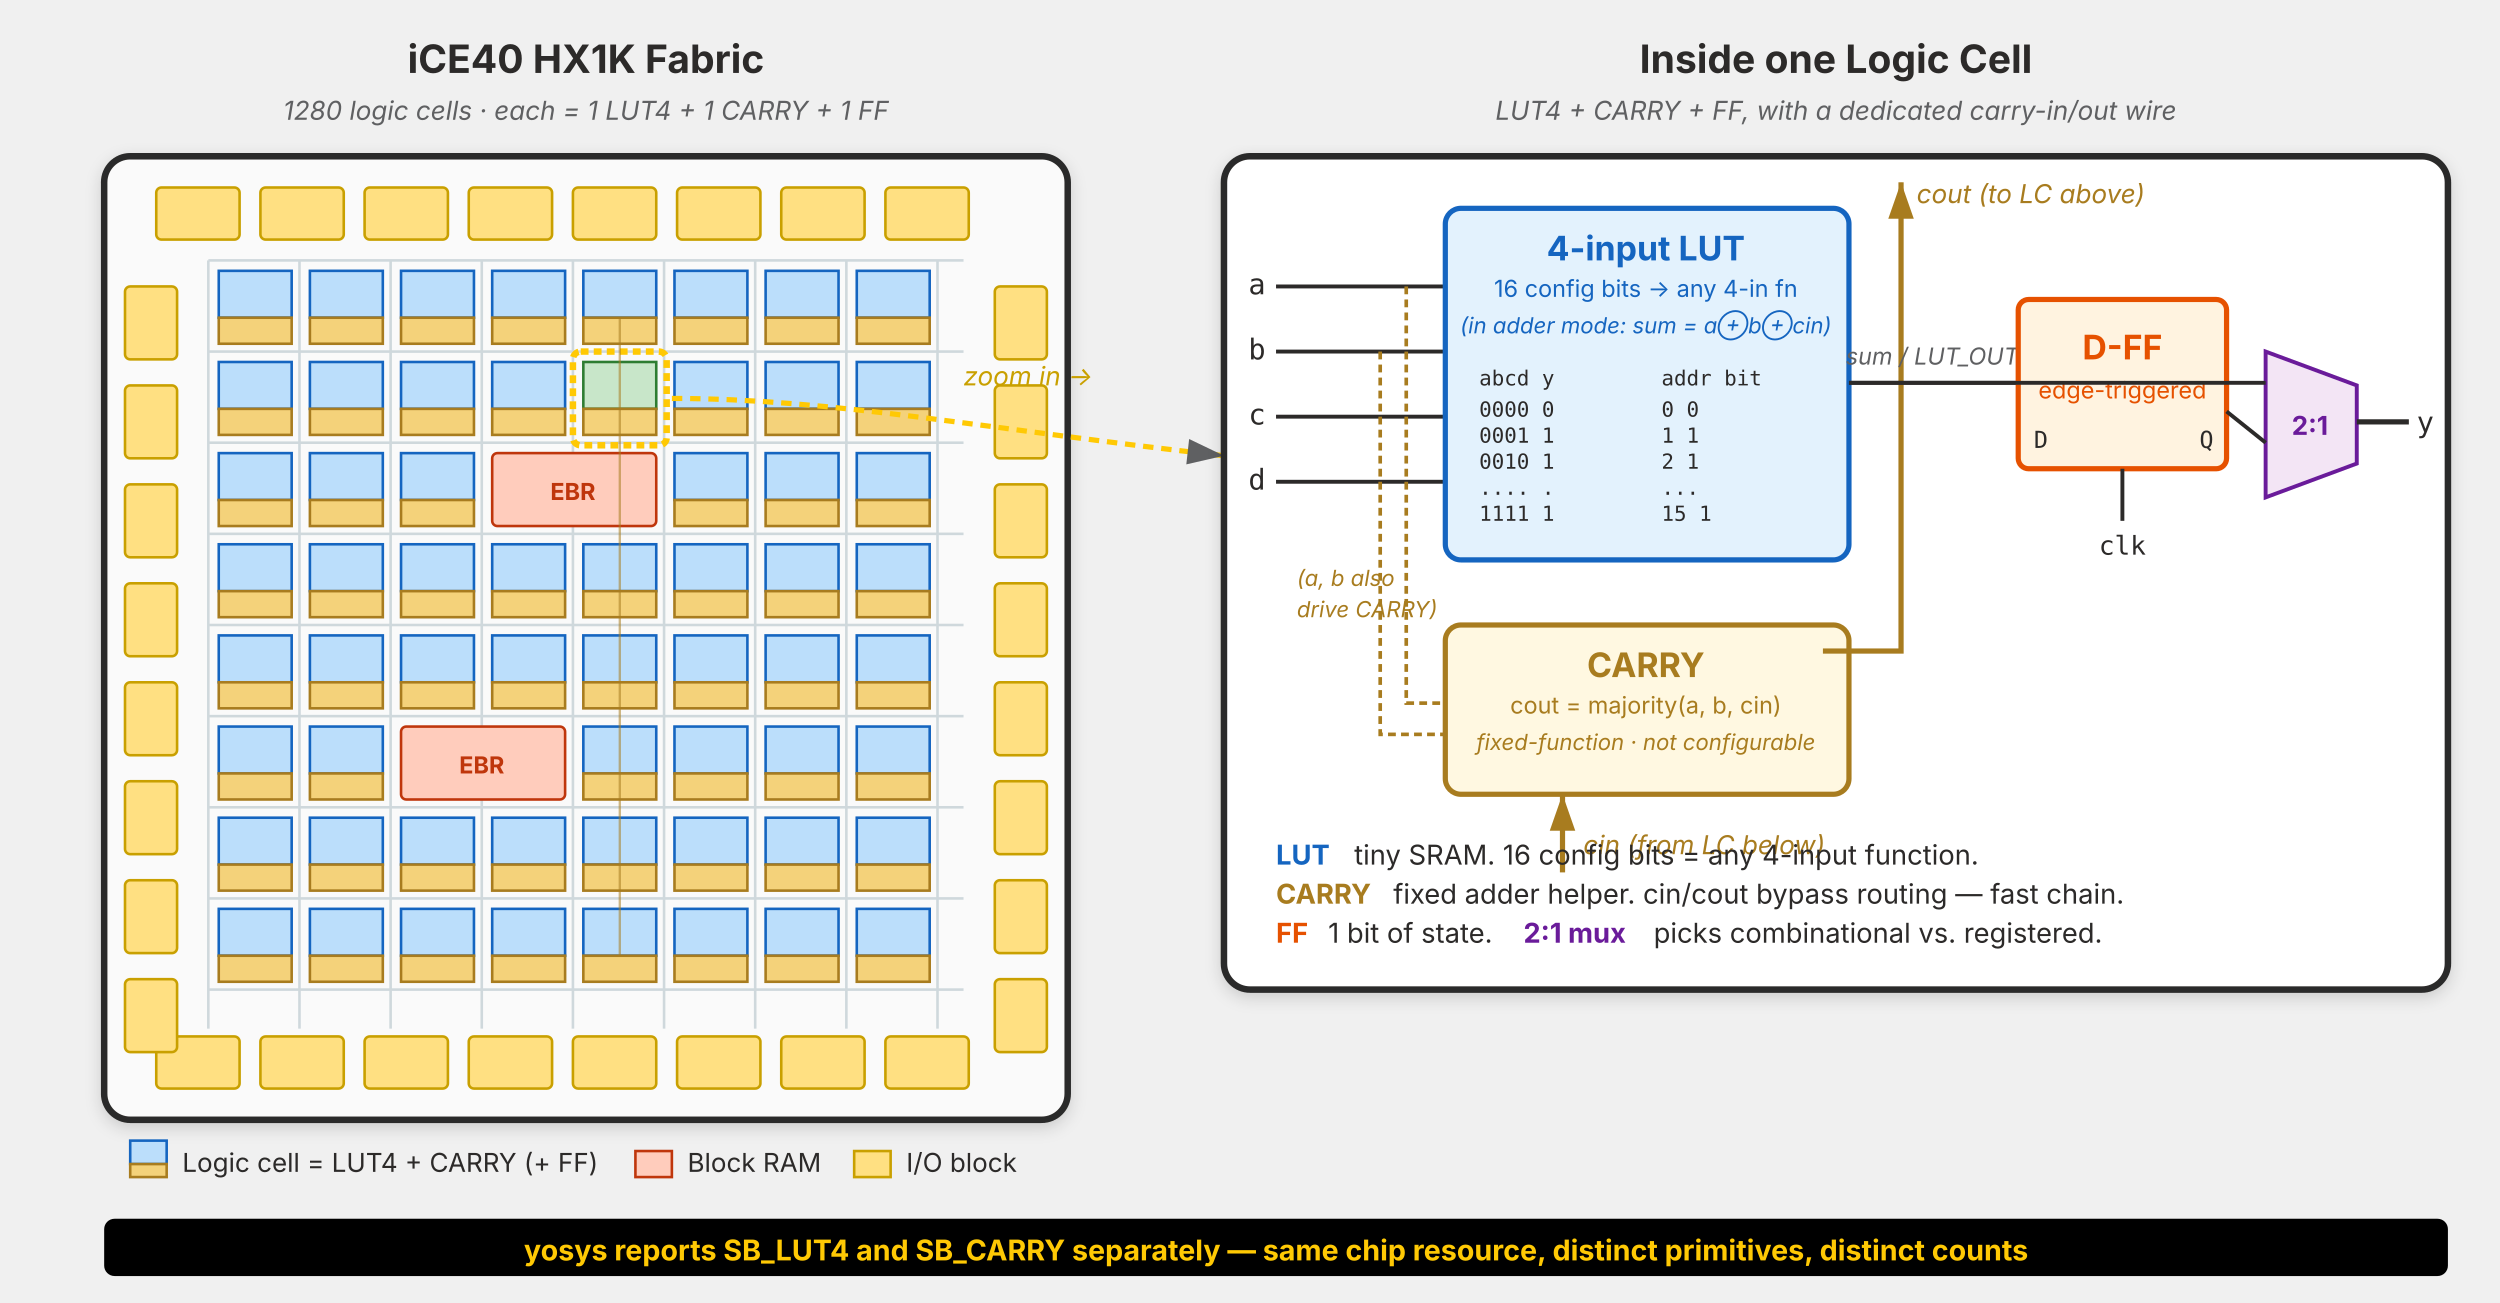
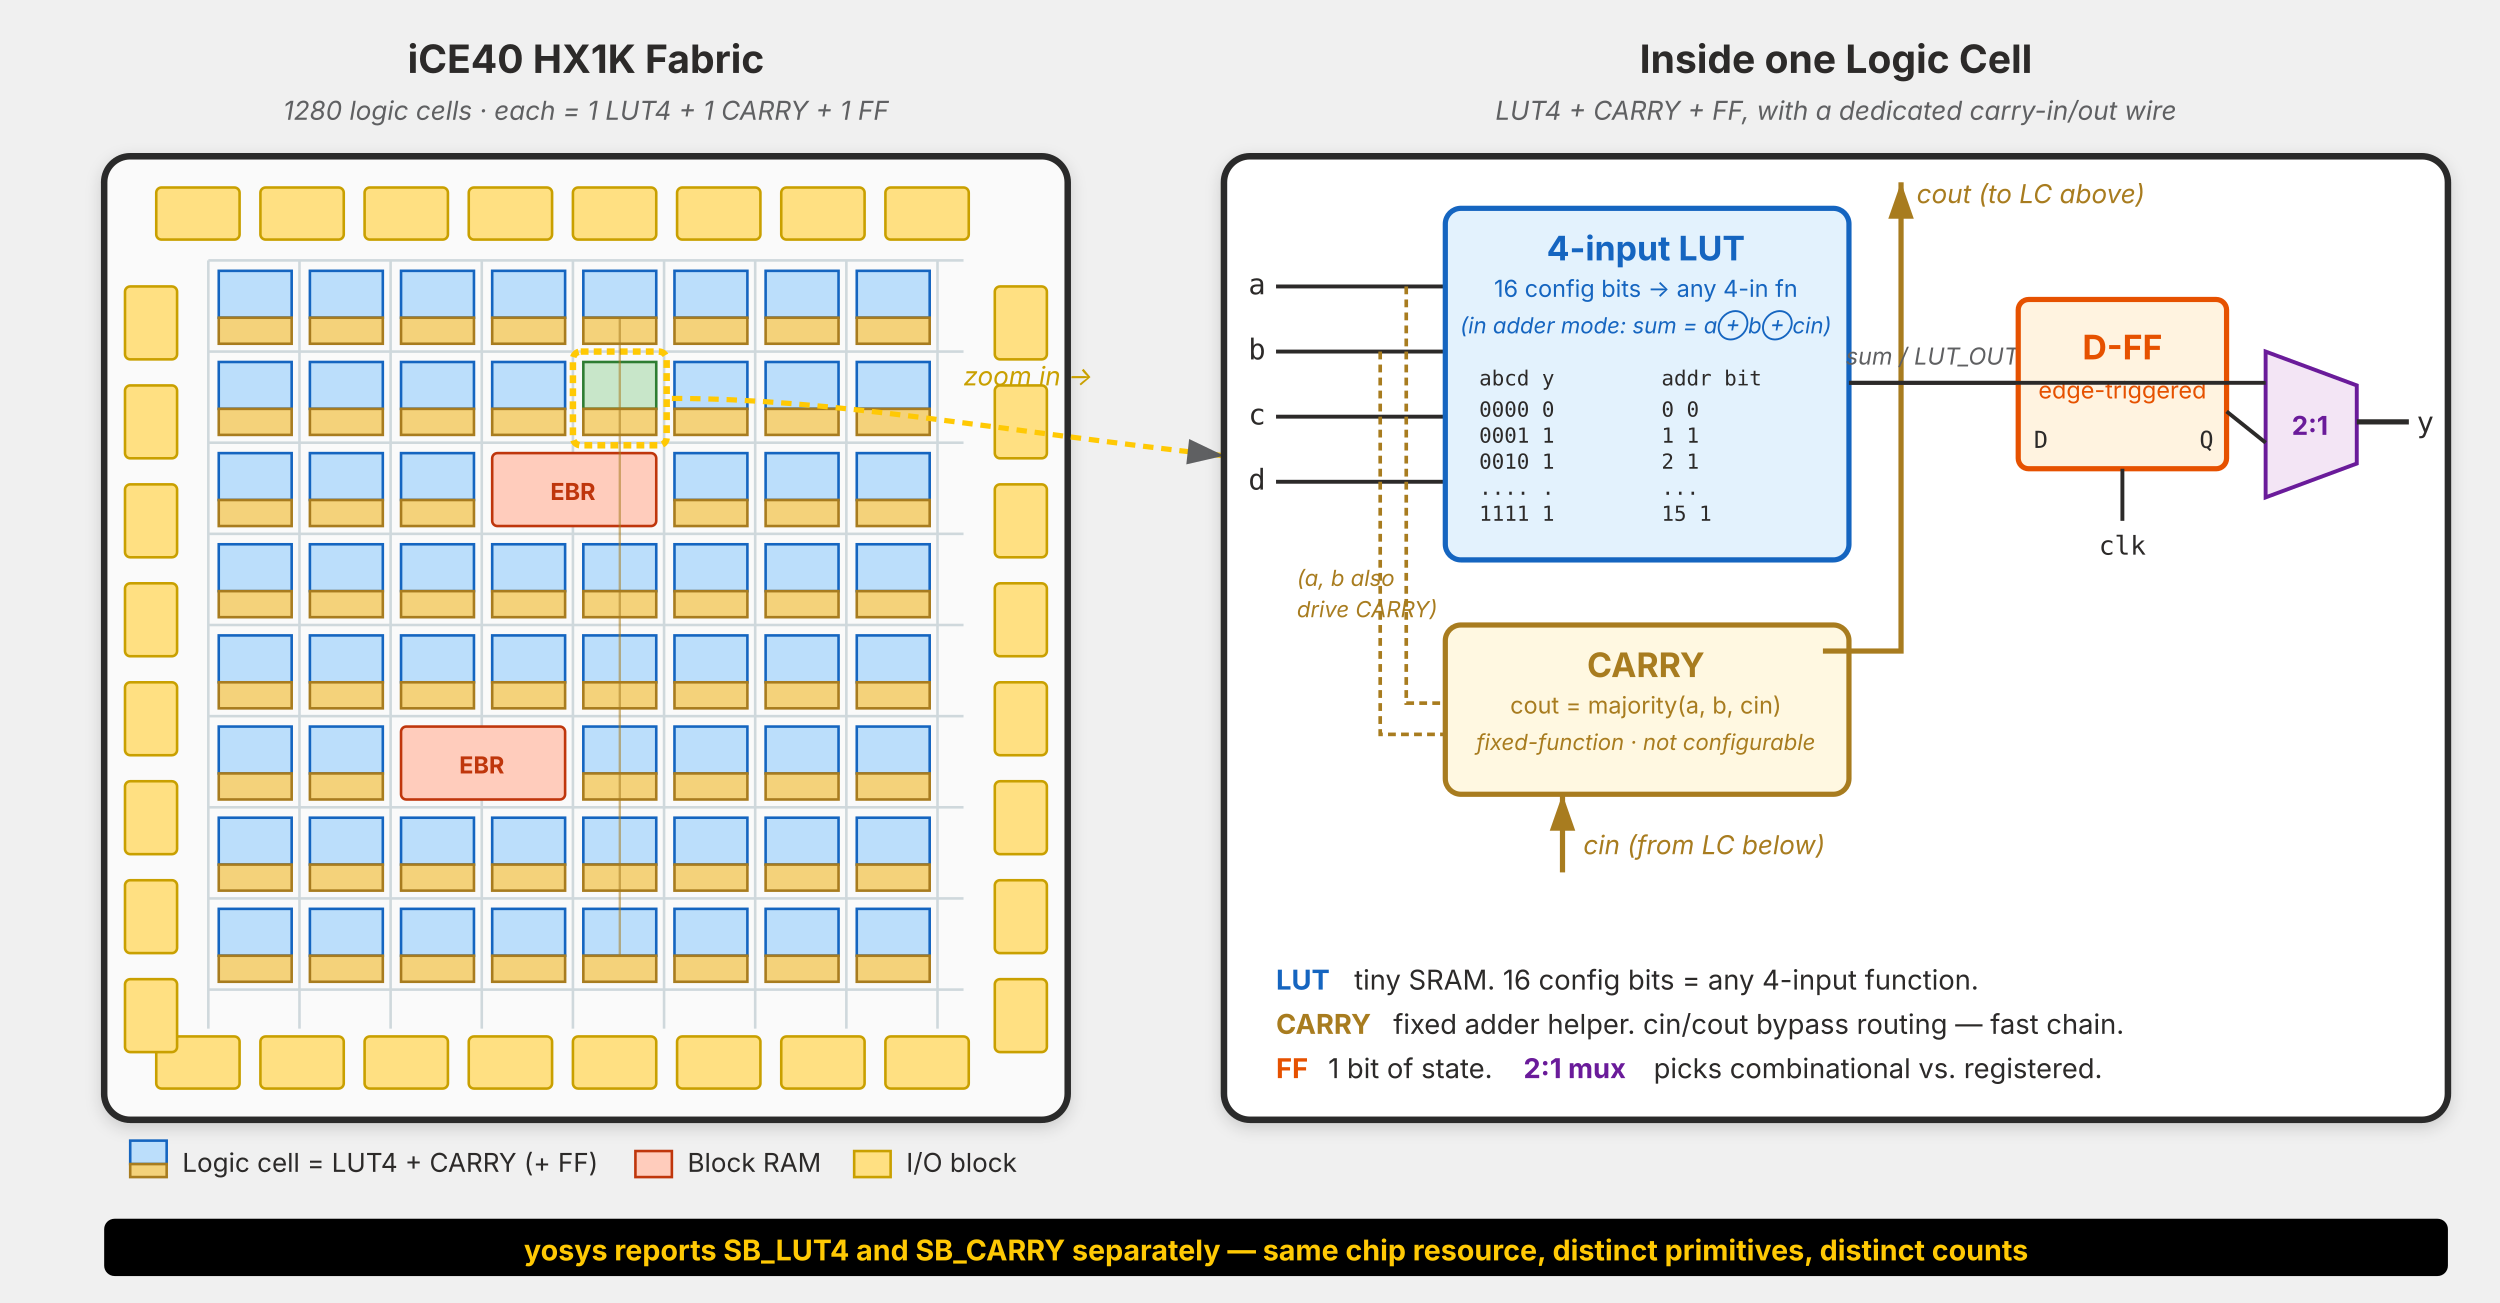
<svg xmlns="http://www.w3.org/2000/svg" viewBox="0 0 960 500" font-family="Inter, Segoe UI, Helvetica Neue, sans-serif">
  <defs>
    <filter id="lc-sh" x="-2%" y="-2%" width="104%" height="108%">
      <feDropShadow dx="0" dy="2" stdDeviation="3" flood-opacity="0.15" />
    </filter>
    <marker id="lc-arw" viewBox="0 0 10 7" refX="10" refY="3.5" markerWidth="7" markerHeight="5" orient="auto-start-reverse">
      <path d="M 0 0 L 10 3.5 L 0 7 z" fill="#5F6062" />
    </marker>
    <marker id="lc-carry" viewBox="0 0 10 7" refX="10" refY="3.5" markerWidth="7" markerHeight="5" orient="auto-start-reverse">
      <path d="M 0 0 L 10 3.5 L 0 7 z" fill="#A87C1F" />
    </marker>
  </defs>
  <text x="225" y="28" text-anchor="middle" font-size="15" font-weight="700" fill="#2C2A29">iCE40 HX1K Fabric</text>
  <text x="225" y="46" text-anchor="middle" font-size="10" fill="#5F6062" font-style="italic">1280 logic cells · each = 1 LUT4 + 1 CARRY + 1 FF</text>
  <rect x="40" y="60" width="370" height="370" rx="10" fill="#FAFAFA" stroke="#2C2A29" stroke-width="2.5" filter="url(#lc-sh)" />
  <g fill="#FFE082" stroke="#C9A000" stroke-width="1">
    <rect x="60" y="72" width="32" height="20" rx="2" />
    <rect x="100" y="72" width="32" height="20" rx="2" />
    <rect x="140" y="72" width="32" height="20" rx="2" />
    <rect x="180" y="72" width="32" height="20" rx="2" />
    <rect x="220" y="72" width="32" height="20" rx="2" />
    <rect x="260" y="72" width="32" height="20" rx="2" />
    <rect x="300" y="72" width="32" height="20" rx="2" />
    <rect x="340" y="72" width="32" height="20" rx="2" />
  </g>
  <g fill="#FFE082" stroke="#C9A000" stroke-width="1">
    <rect x="60" y="398" width="32" height="20" rx="2" />
    <rect x="100" y="398" width="32" height="20" rx="2" />
    <rect x="140" y="398" width="32" height="20" rx="2" />
    <rect x="180" y="398" width="32" height="20" rx="2" />
    <rect x="220" y="398" width="32" height="20" rx="2" />
    <rect x="260" y="398" width="32" height="20" rx="2" />
    <rect x="300" y="398" width="32" height="20" rx="2" />
    <rect x="340" y="398" width="32" height="20" rx="2" />
  </g>
  <g fill="#FFE082" stroke="#C9A000" stroke-width="1">
    <rect x="48" y="110" width="20" height="28" rx="2" />
    <rect x="48" y="148" width="20" height="28" rx="2" />
    <rect x="48" y="186" width="20" height="28" rx="2" />
    <rect x="48" y="224" width="20" height="28" rx="2" />
    <rect x="48" y="262" width="20" height="28" rx="2" />
    <rect x="48" y="300" width="20" height="28" rx="2" />
    <rect x="48" y="338" width="20" height="28" rx="2" />
    <rect x="48" y="376" width="20" height="28" rx="2" />
  </g>
  <g fill="#FFE082" stroke="#C9A000" stroke-width="1">
    <rect x="382" y="110" width="20" height="28" rx="2" />
    <rect x="382" y="148" width="20" height="28" rx="2" />
    <rect x="382" y="186" width="20" height="28" rx="2" />
    <rect x="382" y="224" width="20" height="28" rx="2" />
    <rect x="382" y="262" width="20" height="28" rx="2" />
    <rect x="382" y="300" width="20" height="28" rx="2" />
    <rect x="382" y="338" width="20" height="28" rx="2" />
    <rect x="382" y="376" width="20" height="28" rx="2" />
  </g>
  <g stroke="#CFD8DC" stroke-width="1">
    <line x1="80" y1="100" x2="370" y2="100" />
    <line x1="80" y1="135" x2="370" y2="135" />
    <line x1="80" y1="170" x2="370" y2="170" />
    <line x1="80" y1="205" x2="370" y2="205" />
    <line x1="80" y1="240" x2="370" y2="240" />
    <line x1="80" y1="275" x2="370" y2="275" />
    <line x1="80" y1="310" x2="370" y2="310" />
    <line x1="80" y1="345" x2="370" y2="345" />
    <line x1="80" y1="380" x2="370" y2="380" />
    <line x1="80" y1="100" x2="80" y2="395" />
    <line x1="115" y1="100" x2="115" y2="395" />
    <line x1="150" y1="100" x2="150" y2="395" />
    <line x1="185" y1="100" x2="185" y2="395" />
    <line x1="220" y1="100" x2="220" y2="395" />
    <line x1="255" y1="100" x2="255" y2="395" />
    <line x1="290" y1="100" x2="290" y2="395" />
    <line x1="325" y1="100" x2="325" y2="395" />
    <line x1="360" y1="100" x2="360" y2="395" />
  </g>
  <g>
    <g>
      <rect x="84" y="104" width="28" height="18" fill="#BBDEFB" stroke="#1565C0" stroke-width="1" />
      <rect x="84" y="122" width="28" height="10" fill="#F4D27A" stroke="#A87C1F" stroke-width="1" />
      <rect x="119" y="104" width="28" height="18" fill="#BBDEFB" stroke="#1565C0" stroke-width="1" />
      <rect x="119" y="122" width="28" height="10" fill="#F4D27A" stroke="#A87C1F" stroke-width="1" />
      <rect x="154" y="104" width="28" height="18" fill="#BBDEFB" stroke="#1565C0" stroke-width="1" />
      <rect x="154" y="122" width="28" height="10" fill="#F4D27A" stroke="#A87C1F" stroke-width="1" />
      <rect x="189" y="104" width="28" height="18" fill="#BBDEFB" stroke="#1565C0" stroke-width="1" />
      <rect x="189" y="122" width="28" height="10" fill="#F4D27A" stroke="#A87C1F" stroke-width="1" />
      <rect x="224" y="104" width="28" height="18" fill="#BBDEFB" stroke="#1565C0" stroke-width="1" />
      <rect x="224" y="122" width="28" height="10" fill="#F4D27A" stroke="#A87C1F" stroke-width="1" />
      <rect x="259" y="104" width="28" height="18" fill="#BBDEFB" stroke="#1565C0" stroke-width="1" />
      <rect x="259" y="122" width="28" height="10" fill="#F4D27A" stroke="#A87C1F" stroke-width="1" />
      <rect x="294" y="104" width="28" height="18" fill="#BBDEFB" stroke="#1565C0" stroke-width="1" />
      <rect x="294" y="122" width="28" height="10" fill="#F4D27A" stroke="#A87C1F" stroke-width="1" />
      <rect x="329" y="104" width="28" height="18" fill="#BBDEFB" stroke="#1565C0" stroke-width="1" />
      <rect x="329" y="122" width="28" height="10" fill="#F4D27A" stroke="#A87C1F" stroke-width="1" />
    </g>
    <g>
      <rect x="84" y="139" width="28" height="18" fill="#BBDEFB" stroke="#1565C0" stroke-width="1" />
      <rect x="84" y="157" width="28" height="10" fill="#F4D27A" stroke="#A87C1F" stroke-width="1" />
      <rect x="119" y="139" width="28" height="18" fill="#BBDEFB" stroke="#1565C0" stroke-width="1" />
      <rect x="119" y="157" width="28" height="10" fill="#F4D27A" stroke="#A87C1F" stroke-width="1" />
      <rect x="154" y="139" width="28" height="18" fill="#BBDEFB" stroke="#1565C0" stroke-width="1" />
      <rect x="154" y="157" width="28" height="10" fill="#F4D27A" stroke="#A87C1F" stroke-width="1" />
      <rect x="189" y="139" width="28" height="18" fill="#BBDEFB" stroke="#1565C0" stroke-width="1" />
      <rect x="189" y="157" width="28" height="10" fill="#F4D27A" stroke="#A87C1F" stroke-width="1" />
      <rect x="224" y="139" width="28" height="18" fill="#C8E6C9" stroke="#2E7D32" stroke-width="1" />
      <rect x="224" y="157" width="28" height="10" fill="#F4D27A" stroke="#A87C1F" stroke-width="1" />
      <rect x="259" y="139" width="28" height="18" fill="#BBDEFB" stroke="#1565C0" stroke-width="1" />
      <rect x="259" y="157" width="28" height="10" fill="#F4D27A" stroke="#A87C1F" stroke-width="1" />
      <rect x="294" y="139" width="28" height="18" fill="#BBDEFB" stroke="#1565C0" stroke-width="1" />
      <rect x="294" y="157" width="28" height="10" fill="#F4D27A" stroke="#A87C1F" stroke-width="1" />
      <rect x="329" y="139" width="28" height="18" fill="#BBDEFB" stroke="#1565C0" stroke-width="1" />
      <rect x="329" y="157" width="28" height="10" fill="#F4D27A" stroke="#A87C1F" stroke-width="1" />
    </g>
    <g>
      <rect x="84" y="174" width="28" height="18" fill="#BBDEFB" stroke="#1565C0" stroke-width="1" />
      <rect x="84" y="192" width="28" height="10" fill="#F4D27A" stroke="#A87C1F" stroke-width="1" />
      <rect x="119" y="174" width="28" height="18" fill="#BBDEFB" stroke="#1565C0" stroke-width="1" />
      <rect x="119" y="192" width="28" height="10" fill="#F4D27A" stroke="#A87C1F" stroke-width="1" />
      <rect x="154" y="174" width="28" height="18" fill="#BBDEFB" stroke="#1565C0" stroke-width="1" />
      <rect x="154" y="192" width="28" height="10" fill="#F4D27A" stroke="#A87C1F" stroke-width="1" />
      <rect x="189" y="174" width="63" height="28" rx="2" fill="#FFCCBC" stroke="#BF360C" stroke-width="1" />
      <text x="220" y="192" text-anchor="middle" font-size="9" font-weight="700" fill="#BF360C">EBR</text>
      <rect x="259" y="174" width="28" height="18" fill="#BBDEFB" stroke="#1565C0" stroke-width="1" />
      <rect x="259" y="192" width="28" height="10" fill="#F4D27A" stroke="#A87C1F" stroke-width="1" />
      <rect x="294" y="174" width="28" height="18" fill="#BBDEFB" stroke="#1565C0" stroke-width="1" />
      <rect x="294" y="192" width="28" height="10" fill="#F4D27A" stroke="#A87C1F" stroke-width="1" />
      <rect x="329" y="174" width="28" height="18" fill="#BBDEFB" stroke="#1565C0" stroke-width="1" />
      <rect x="329" y="192" width="28" height="10" fill="#F4D27A" stroke="#A87C1F" stroke-width="1" />
    </g>
    <g>
      <rect x="84" y="209" width="28" height="18" fill="#BBDEFB" stroke="#1565C0" stroke-width="1" />
      <rect x="84" y="227" width="28" height="10" fill="#F4D27A" stroke="#A87C1F" stroke-width="1" />
      <rect x="119" y="209" width="28" height="18" fill="#BBDEFB" stroke="#1565C0" stroke-width="1" />
      <rect x="119" y="227" width="28" height="10" fill="#F4D27A" stroke="#A87C1F" stroke-width="1" />
      <rect x="154" y="209" width="28" height="18" fill="#BBDEFB" stroke="#1565C0" stroke-width="1" />
      <rect x="154" y="227" width="28" height="10" fill="#F4D27A" stroke="#A87C1F" stroke-width="1" />
      <rect x="189" y="209" width="28" height="18" fill="#BBDEFB" stroke="#1565C0" stroke-width="1" />
      <rect x="189" y="227" width="28" height="10" fill="#F4D27A" stroke="#A87C1F" stroke-width="1" />
      <rect x="224" y="209" width="28" height="18" fill="#BBDEFB" stroke="#1565C0" stroke-width="1" />
      <rect x="224" y="227" width="28" height="10" fill="#F4D27A" stroke="#A87C1F" stroke-width="1" />
      <rect x="259" y="209" width="28" height="18" fill="#BBDEFB" stroke="#1565C0" stroke-width="1" />
      <rect x="259" y="227" width="28" height="10" fill="#F4D27A" stroke="#A87C1F" stroke-width="1" />
      <rect x="294" y="209" width="28" height="18" fill="#BBDEFB" stroke="#1565C0" stroke-width="1" />
      <rect x="294" y="227" width="28" height="10" fill="#F4D27A" stroke="#A87C1F" stroke-width="1" />
      <rect x="329" y="209" width="28" height="18" fill="#BBDEFB" stroke="#1565C0" stroke-width="1" />
      <rect x="329" y="227" width="28" height="10" fill="#F4D27A" stroke="#A87C1F" stroke-width="1" />
    </g>
    <g>
      <rect x="84" y="244" width="28" height="18" fill="#BBDEFB" stroke="#1565C0" stroke-width="1" />
      <rect x="84" y="262" width="28" height="10" fill="#F4D27A" stroke="#A87C1F" stroke-width="1" />
      <rect x="119" y="244" width="28" height="18" fill="#BBDEFB" stroke="#1565C0" stroke-width="1" />
      <rect x="119" y="262" width="28" height="10" fill="#F4D27A" stroke="#A87C1F" stroke-width="1" />
      <rect x="154" y="244" width="28" height="18" fill="#BBDEFB" stroke="#1565C0" stroke-width="1" />
      <rect x="154" y="262" width="28" height="10" fill="#F4D27A" stroke="#A87C1F" stroke-width="1" />
      <rect x="189" y="244" width="28" height="18" fill="#BBDEFB" stroke="#1565C0" stroke-width="1" />
      <rect x="189" y="262" width="28" height="10" fill="#F4D27A" stroke="#A87C1F" stroke-width="1" />
      <rect x="224" y="244" width="28" height="18" fill="#BBDEFB" stroke="#1565C0" stroke-width="1" />
      <rect x="224" y="262" width="28" height="10" fill="#F4D27A" stroke="#A87C1F" stroke-width="1" />
      <rect x="259" y="244" width="28" height="18" fill="#BBDEFB" stroke="#1565C0" stroke-width="1" />
      <rect x="259" y="262" width="28" height="10" fill="#F4D27A" stroke="#A87C1F" stroke-width="1" />
      <rect x="294" y="244" width="28" height="18" fill="#BBDEFB" stroke="#1565C0" stroke-width="1" />
      <rect x="294" y="262" width="28" height="10" fill="#F4D27A" stroke="#A87C1F" stroke-width="1" />
      <rect x="329" y="244" width="28" height="18" fill="#BBDEFB" stroke="#1565C0" stroke-width="1" />
      <rect x="329" y="262" width="28" height="10" fill="#F4D27A" stroke="#A87C1F" stroke-width="1" />
    </g>
    <g>
      <rect x="84" y="279" width="28" height="18" fill="#BBDEFB" stroke="#1565C0" stroke-width="1" />
      <rect x="84" y="297" width="28" height="10" fill="#F4D27A" stroke="#A87C1F" stroke-width="1" />
      <rect x="119" y="279" width="28" height="18" fill="#BBDEFB" stroke="#1565C0" stroke-width="1" />
      <rect x="119" y="297" width="28" height="10" fill="#F4D27A" stroke="#A87C1F" stroke-width="1" />
      <rect x="154" y="279" width="63" height="28" rx="2" fill="#FFCCBC" stroke="#BF360C" stroke-width="1" />
      <text x="185" y="297" text-anchor="middle" font-size="9" font-weight="700" fill="#BF360C">EBR</text>
      <rect x="224" y="279" width="28" height="18" fill="#BBDEFB" stroke="#1565C0" stroke-width="1" />
      <rect x="224" y="297" width="28" height="10" fill="#F4D27A" stroke="#A87C1F" stroke-width="1" />
      <rect x="259" y="279" width="28" height="18" fill="#BBDEFB" stroke="#1565C0" stroke-width="1" />
      <rect x="259" y="297" width="28" height="10" fill="#F4D27A" stroke="#A87C1F" stroke-width="1" />
      <rect x="294" y="279" width="28" height="18" fill="#BBDEFB" stroke="#1565C0" stroke-width="1" />
      <rect x="294" y="297" width="28" height="10" fill="#F4D27A" stroke="#A87C1F" stroke-width="1" />
      <rect x="329" y="279" width="28" height="18" fill="#BBDEFB" stroke="#1565C0" stroke-width="1" />
      <rect x="329" y="297" width="28" height="10" fill="#F4D27A" stroke="#A87C1F" stroke-width="1" />
    </g>
    <g>
      <rect x="84" y="314" width="28" height="18" fill="#BBDEFB" stroke="#1565C0" stroke-width="1" />
      <rect x="84" y="332" width="28" height="10" fill="#F4D27A" stroke="#A87C1F" stroke-width="1" />
      <rect x="119" y="314" width="28" height="18" fill="#BBDEFB" stroke="#1565C0" stroke-width="1" />
      <rect x="119" y="332" width="28" height="10" fill="#F4D27A" stroke="#A87C1F" stroke-width="1" />
      <rect x="154" y="314" width="28" height="18" fill="#BBDEFB" stroke="#1565C0" stroke-width="1" />
      <rect x="154" y="332" width="28" height="10" fill="#F4D27A" stroke="#A87C1F" stroke-width="1" />
      <rect x="189" y="314" width="28" height="18" fill="#BBDEFB" stroke="#1565C0" stroke-width="1" />
      <rect x="189" y="332" width="28" height="10" fill="#F4D27A" stroke="#A87C1F" stroke-width="1" />
      <rect x="224" y="314" width="28" height="18" fill="#BBDEFB" stroke="#1565C0" stroke-width="1" />
      <rect x="224" y="332" width="28" height="10" fill="#F4D27A" stroke="#A87C1F" stroke-width="1" />
      <rect x="259" y="314" width="28" height="18" fill="#BBDEFB" stroke="#1565C0" stroke-width="1" />
      <rect x="259" y="332" width="28" height="10" fill="#F4D27A" stroke="#A87C1F" stroke-width="1" />
      <rect x="294" y="314" width="28" height="18" fill="#BBDEFB" stroke="#1565C0" stroke-width="1" />
      <rect x="294" y="332" width="28" height="10" fill="#F4D27A" stroke="#A87C1F" stroke-width="1" />
      <rect x="329" y="314" width="28" height="18" fill="#BBDEFB" stroke="#1565C0" stroke-width="1" />
      <rect x="329" y="332" width="28" height="10" fill="#F4D27A" stroke="#A87C1F" stroke-width="1" />
    </g>
    <g>
      <rect x="84" y="349" width="28" height="18" fill="#BBDEFB" stroke="#1565C0" stroke-width="1" />
      <rect x="84" y="367" width="28" height="10" fill="#F4D27A" stroke="#A87C1F" stroke-width="1" />
      <rect x="119" y="349" width="28" height="18" fill="#BBDEFB" stroke="#1565C0" stroke-width="1" />
      <rect x="119" y="367" width="28" height="10" fill="#F4D27A" stroke="#A87C1F" stroke-width="1" />
      <rect x="154" y="349" width="28" height="18" fill="#BBDEFB" stroke="#1565C0" stroke-width="1" />
      <rect x="154" y="367" width="28" height="10" fill="#F4D27A" stroke="#A87C1F" stroke-width="1" />
      <rect x="189" y="349" width="28" height="18" fill="#BBDEFB" stroke="#1565C0" stroke-width="1" />
      <rect x="189" y="367" width="28" height="10" fill="#F4D27A" stroke="#A87C1F" stroke-width="1" />
      <rect x="224" y="349" width="28" height="18" fill="#BBDEFB" stroke="#1565C0" stroke-width="1" />
      <rect x="224" y="367" width="28" height="10" fill="#F4D27A" stroke="#A87C1F" stroke-width="1" />
      <rect x="259" y="349" width="28" height="18" fill="#BBDEFB" stroke="#1565C0" stroke-width="1" />
      <rect x="259" y="367" width="28" height="10" fill="#F4D27A" stroke="#A87C1F" stroke-width="1" />
      <rect x="294" y="349" width="28" height="18" fill="#BBDEFB" stroke="#1565C0" stroke-width="1" />
      <rect x="294" y="367" width="28" height="10" fill="#F4D27A" stroke="#A87C1F" stroke-width="1" />
      <rect x="329" y="349" width="28" height="18" fill="#BBDEFB" stroke="#1565C0" stroke-width="1" />
      <rect x="329" y="367" width="28" height="10" fill="#F4D27A" stroke="#A87C1F" stroke-width="1" />
    </g>
  </g>
  <rect x="220" y="135" width="36" height="36" rx="3" fill="none" stroke="#FFC904" stroke-width="2.5" stroke-dasharray="3 2" />
  <g stroke="#A87C1F" stroke-width="0.9" fill="none" opacity="0.55">
    <line x1="238" y1="367" x2="238" y2="332" />
    <line x1="238" y1="332" x2="238" y2="297" />
    <line x1="238" y1="297" x2="238" y2="262" />
    <line x1="238" y1="262" x2="238" y2="227" />
    <line x1="238" y1="227" x2="238" y2="192" />
    <line x1="238" y1="192" x2="238" y2="157" />
    <line x1="238" y1="157" x2="238" y2="122" />
  </g>
  <g font-size="10" fill="#2C2A29">
    <g>
      <rect x="50" y="438" width="14" height="9" fill="#BBDEFB" stroke="#1565C0" />
      <rect x="50" y="447" width="14" height="5" fill="#F4D27A" stroke="#A87C1F" />
    </g>
    <text x="70" y="450">Logic cell = LUT4 + CARRY (+ FF)</text>
    <rect x="244" y="442" width="14" height="10" fill="#FFCCBC" stroke="#BF360C" />
    <text x="264" y="450">Block RAM</text>
    <rect x="328" y="442" width="14" height="10" fill="#FFE082" stroke="#C9A000" />
    <text x="348" y="450">I/O block</text>
  </g>
  <path d="M 258 153 C 320 153, 380 165, 470 175" fill="none" stroke="#FFC904" stroke-width="2" stroke-dasharray="4 3" marker-end="url(#lc-arw)" />
  <text x="370" y="148" font-size="10" fill="#C9A000" font-style="italic">zoom in →</text>
  <text x="705" y="28" text-anchor="middle" font-size="15" font-weight="700" fill="#2C2A29">Inside one Logic Cell</text>
  <text x="705" y="46" text-anchor="middle" font-size="10" fill="#5F6062" font-style="italic">LUT4 + CARRY + FF, with a dedicated carry-in/out wire</text>
-   <rect x="470" y="60" width="470" height="320" rx="10" fill="#FFFFFF" stroke="#2C2A29" stroke-width="2.5" filter="url(#lc-sh)" />
+   <rect x="470" y="60" width="470" height="370" rx="10" fill="#FFFFFF" stroke="#2C2A29" stroke-width="2.5" filter="url(#lc-sh)" />
  <line x1="600" y1="335" x2="600" y2="305" stroke="#A87C1F" stroke-width="2" marker-end="url(#lc-carry)" />
  <text x="608" y="328" font-size="10" font-style="italic" fill="#A87C1F">cin (from LC below)</text>
  <g stroke="#2C2A29" stroke-width="1.5" fill="none">
    <line x1="490" y1="110" x2="555" y2="110" />
    <line x1="490" y1="135" x2="555" y2="135" />
    <line x1="490" y1="160" x2="555" y2="160" />
    <line x1="490" y1="185" x2="555" y2="185" />
  </g>
  <g font-size="11" font-family="JetBrains Mono, monospace" fill="#2C2A29">
    <text x="486" y="113" text-anchor="end">a</text>
    <text x="486" y="138" text-anchor="end">b</text>
    <text x="486" y="163" text-anchor="end">c</text>
    <text x="486" y="188" text-anchor="end">d</text>
  </g>
  <g stroke="#A87C1F" stroke-width="1.4" fill="none" stroke-dasharray="3 2">
    <path d="M 540 110 L 540 270 L 580 270" />
    <path d="M 530 135 L 530 282 L 580 282" />
  </g>
  <text x="498" y="225" font-size="8.5" fill="#A87C1F" font-style="italic">(a, b also</text>
  <text x="498" y="237" font-size="8.5" fill="#A87C1F" font-style="italic">drive CARRY)</text>
  <rect x="555" y="80" width="155" height="135" rx="6" fill="#E3F2FD" stroke="#1565C0" stroke-width="2" />
  <text x="632" y="100" text-anchor="middle" font-size="13" font-weight="700" fill="#1565C0">4-input LUT</text>
  <text x="632" y="114" text-anchor="middle" font-size="9" fill="#1565C0">16 config bits → any 4-in fn</text>
  <text x="632" y="128" text-anchor="middle" font-size="8.5" fill="#1565C0" font-style="italic">(in adder mode: sum = a⊕b⊕cin)</text>
  <g font-size="8" font-family="JetBrains Mono, monospace" fill="#2C2A29">
    <text x="568" y="148">abcd  y</text>
    <text x="568" y="160">0000  0</text>
    <text x="568" y="170">0001  1</text>
    <text x="568" y="180">0010  1</text>
    <text x="568" y="190">....  .</text>
    <text x="568" y="200">1111  1</text>
    <text x="638" y="148">addr  bit</text>
    <text x="638" y="160">  0   0</text>
    <text x="638" y="170">  1   1</text>
    <text x="638" y="180">  2   1</text>
    <text x="638" y="190">      ...</text>
    <text x="638" y="200"> 15   1</text>
  </g>
  <rect x="555" y="240" width="155" height="65" rx="6" fill="#FFF8E1" stroke="#A87C1F" stroke-width="2" />
  <text x="632" y="260" text-anchor="middle" font-size="13" font-weight="700" fill="#A87C1F">CARRY</text>
  <text x="632" y="274" text-anchor="middle" font-size="9" fill="#A87C1F">cout = majority(a, b, cin)</text>
  <text x="632" y="288" text-anchor="middle" font-size="8.5" fill="#A87C1F" font-style="italic">fixed-function · not configurable</text>
  <path d="M 700 250 L 730 250 L 730 70" fill="none" stroke="#A87C1F" stroke-width="2" marker-end="url(#lc-carry)" />
  <text x="736" y="78" font-size="10" font-style="italic" fill="#A87C1F">cout (to LC above)</text>
  <line x1="710" y1="147" x2="775" y2="147" stroke="#2C2A29" stroke-width="1.5" />
  <text x="742" y="140" text-anchor="middle" font-size="9" fill="#5F6062" font-style="italic">sum / LUT_OUT</text>
  <rect x="775" y="115" width="80" height="65" rx="4" fill="#FFF3E0" stroke="#E65100" stroke-width="2" />
  <text x="815" y="138" text-anchor="middle" font-size="13" font-weight="700" fill="#E65100">D-FF</text>
  <text x="815" y="153" text-anchor="middle" font-size="9" fill="#E65100">edge-triggered</text>
  <text x="781" y="172" font-size="9" font-family="JetBrains Mono, monospace" fill="#2C2A29">D</text>
  <text x="850" y="172" font-size="9" font-family="JetBrains Mono, monospace" fill="#2C2A29" text-anchor="end">Q</text>
  <line x1="815" y1="200" x2="815" y2="180" stroke="#2C2A29" stroke-width="1.5" />
  <text x="815" y="213" text-anchor="middle" font-size="10" font-family="JetBrains Mono, monospace" fill="#2C2A29">clk</text>
  <polygon points="870,135 905,148 905,178 870,191" fill="#F3E5F5" stroke="#6A1B9A" stroke-width="1.5" />
  <text x="887" y="167" text-anchor="middle" font-size="10" font-weight="700" fill="#6A1B9A">2:1</text>
  <line x1="710" y1="147" x2="870" y2="147" stroke="#2C2A29" stroke-width="1.5" />
  <line x1="855" y1="158" x2="870" y2="170" stroke="#2C2A29" stroke-width="1.5" />
  <line x1="905" y1="162" x2="925" y2="162" stroke="#2C2A29" stroke-width="2" />
  <text x="928" y="166" font-size="11" font-family="JetBrains Mono, monospace" fill="#2C2A29">y</text>
  <g font-size="10.5" fill="#2C2A29">
-     <text x="490" y="332" font-weight="700" fill="#1565C0">LUT</text>
-     <text x="520" y="332">tiny SRAM. 16 config bits = any 4-input function.</text>
-     <text x="490" y="347" font-weight="700" fill="#A87C1F">CARRY</text>
-     <text x="535" y="347">fixed adder helper. cin/cout bypass routing — fast chain.</text>
-     <text x="490" y="362" font-weight="700" fill="#E65100">FF</text>
-     <text x="510" y="362">1 bit of state.</text>
-     <text x="585" y="362" font-weight="700" fill="#6A1B9A">2:1 mux</text>
-     <text x="635" y="362">picks combinational vs. registered.</text>
+     <text x="490" y="380" font-weight="700" fill="#1565C0">LUT</text>
+     <text x="520" y="380">tiny SRAM. 16 config bits = any 4-input function.</text>
+     <text x="490" y="397" font-weight="700" fill="#A87C1F">CARRY</text>
+     <text x="535" y="397">fixed adder helper. cin/cout bypass routing — fast chain.</text>
+     <text x="490" y="414" font-weight="700" fill="#E65100">FF</text>
+     <text x="510" y="414">1 bit of state.</text>
+     <text x="585" y="414" font-weight="700" fill="#6A1B9A">2:1 mux</text>
+     <text x="635" y="414">picks combinational vs. registered.</text>
  </g>
  <rect x="40" y="468" width="900" height="22" rx="4" fill="#000000" />
  <text x="490" y="484" text-anchor="middle" font-size="11" font-weight="700" fill="#FFC904">
    yosys reports SB_LUT4 and SB_CARRY separately — same chip resource, distinct primitives, distinct counts
  </text>
</svg>
